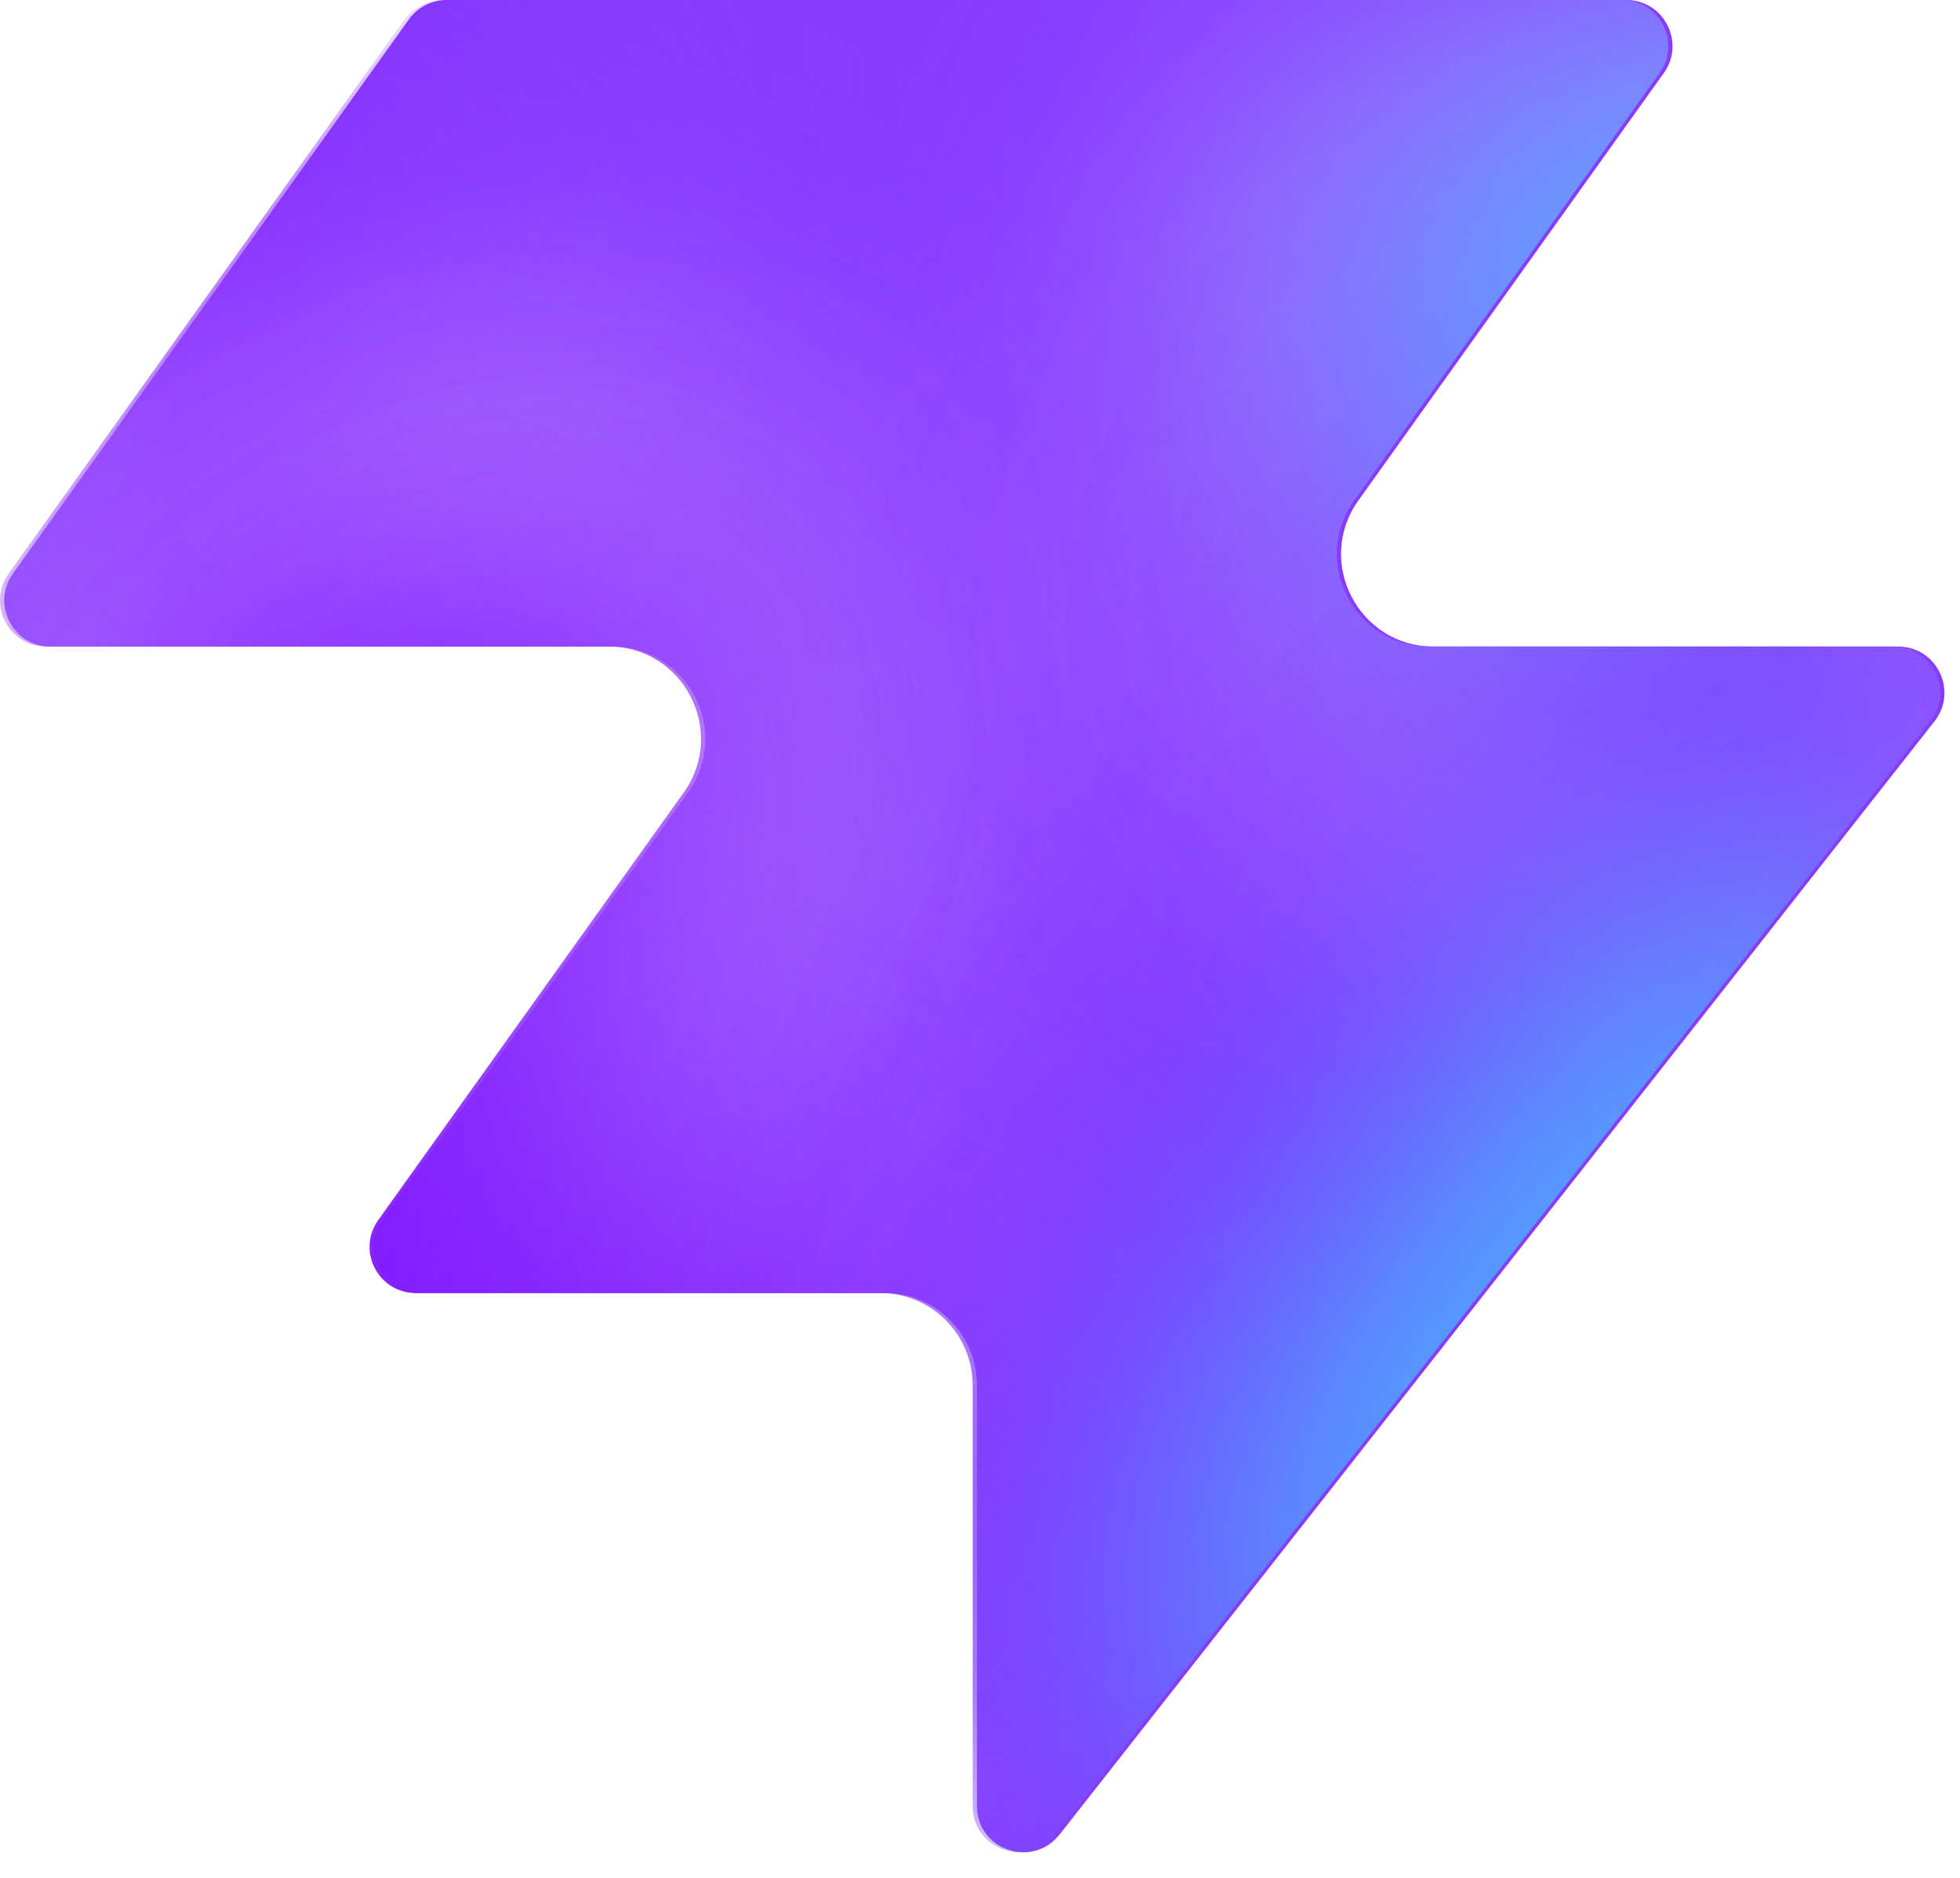
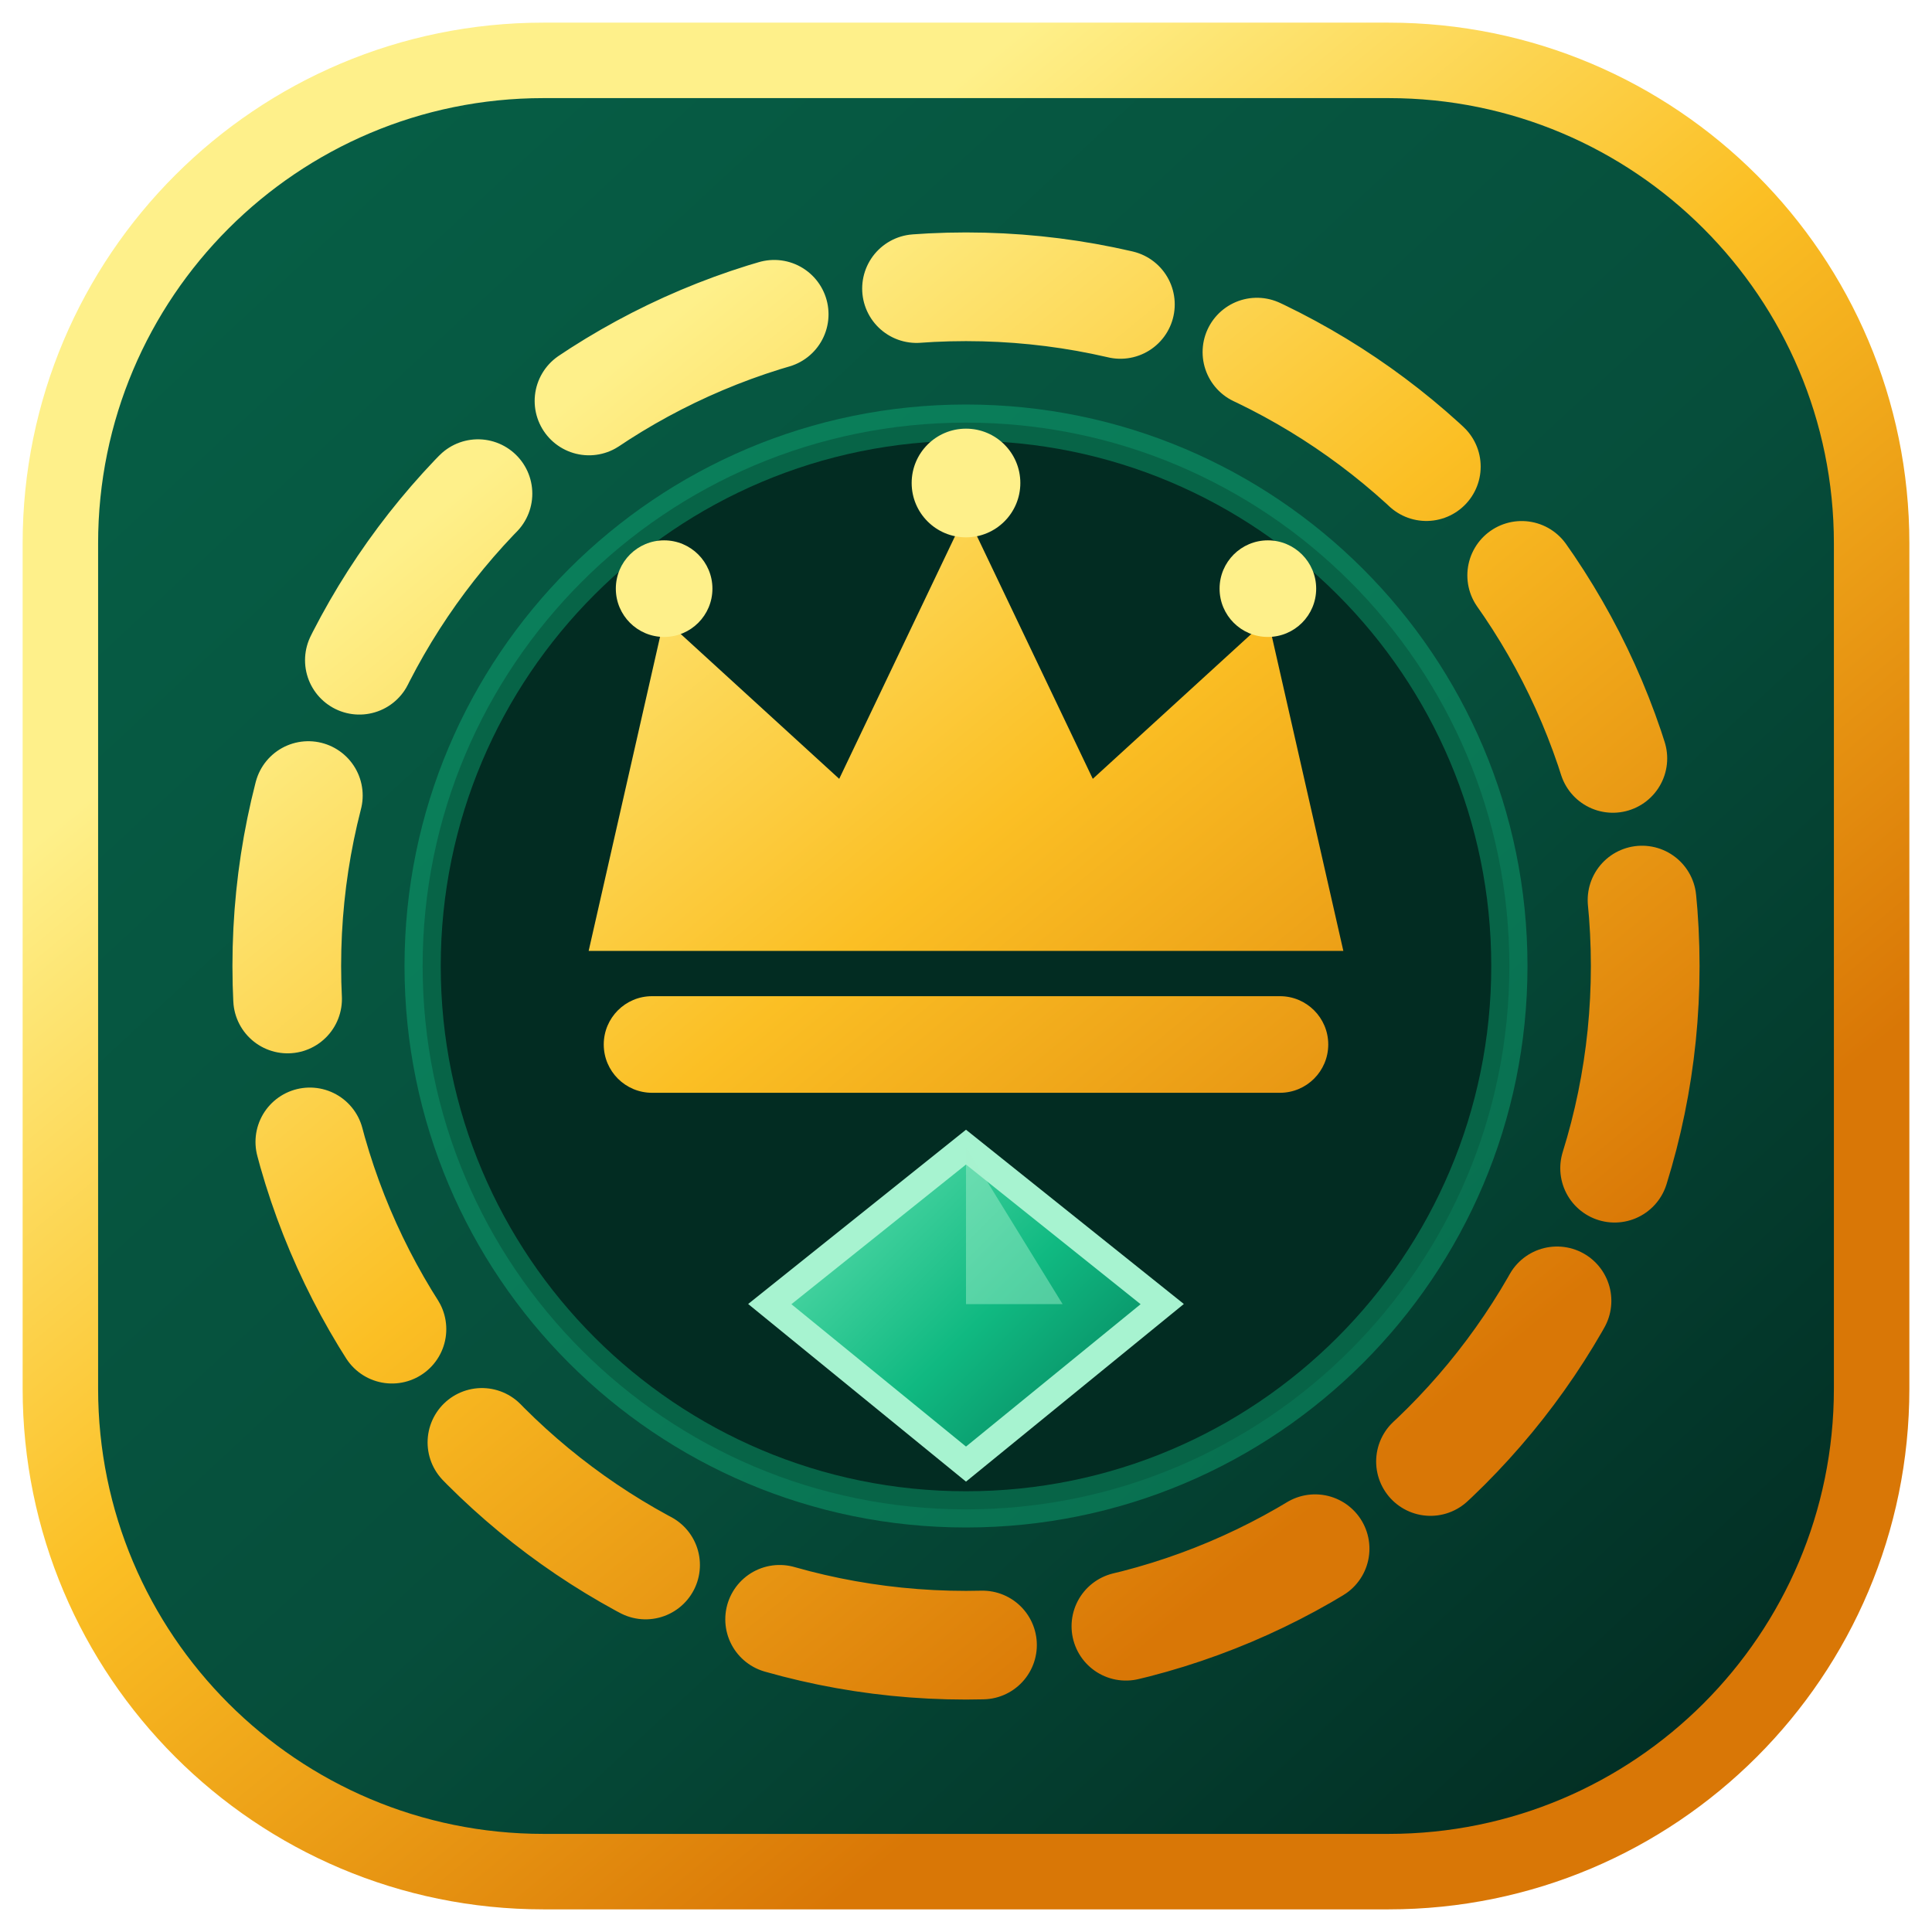
- <svg xmlns="http://www.w3.org/2000/svg" width="48" height="46" fill="none" viewBox="0 0 48 46">
-   <path fill="#863bff" d="M25.946 44.938c-.664.845-2.021.375-2.021-.698V33.937a2.26 2.26 0 0 0-2.262-2.262H10.287c-.92 0-1.456-1.04-.92-1.788l7.48-10.471c1.07-1.497 0-3.578-1.842-3.578H1.237c-.92 0-1.456-1.04-.92-1.788L10.013.474c.214-.297.556-.474.92-.474h28.894c.92 0 1.456 1.04.92 1.788l-7.48 10.471c-1.07 1.498 0 3.579 1.842 3.579h11.377c.943 0 1.473 1.088.89 1.83L25.947 44.94z" style="fill:#863bff;fill:color(display-p3 .525 .23 1);fill-opacity:1" />
-   <mask id="a" width="48" height="46" x="0" y="0" maskUnits="userSpaceOnUse" style="mask-type:alpha">
-     <path fill="#000" d="M25.842 44.938c-.664.844-2.021.375-2.021-.698V33.937a2.26 2.26 0 0 0-2.262-2.262H10.183c-.92 0-1.456-1.04-.92-1.788l7.48-10.471c1.07-1.498 0-3.579-1.842-3.579H1.133c-.92 0-1.456-1.04-.92-1.787L9.91.473c.214-.297.556-.474.92-.474h28.894c.92 0 1.456 1.04.92 1.788l-7.48 10.471c-1.07 1.498 0 3.578 1.842 3.578h11.377c.943 0 1.473 1.088.89 1.832L25.843 44.94z" style="fill:#000;fill-opacity:1" />
-   </mask>
-   <g mask="url(#a)">
-     <g filter="url(#b)">
-       <ellipse cx="5.508" cy="14.704" fill="#ede6ff" rx="5.508" ry="14.704" style="fill:#ede6ff;fill:color(display-p3 .927 .903 1);fill-opacity:1" transform="matrix(.00324 1 1 -.00324 -4.47 31.516)" />
-     </g>
-     <g filter="url(#c)">
-       <ellipse cx="10.399" cy="29.851" fill="#ede6ff" rx="10.399" ry="29.851" style="fill:#ede6ff;fill:color(display-p3 .927 .903 1);fill-opacity:1" transform="matrix(.00324 1 1 -.00324 -39.328 7.883)" />
-     </g>
-     <g filter="url(#d)">
-       <ellipse cx="5.508" cy="30.487" fill="#7e14ff" rx="5.508" ry="30.487" style="fill:#7e14ff;fill:color(display-p3 .492 .077 1);fill-opacity:1" transform="rotate(89.814 -25.913 -14.639)scale(1 -1)" />
-     </g>
-     <g filter="url(#e)">
-       <ellipse cx="5.508" cy="30.599" fill="#7e14ff" rx="5.508" ry="30.599" style="fill:#7e14ff;fill:color(display-p3 .492 .077 1);fill-opacity:1" transform="rotate(89.814 -32.644 -3.334)scale(1 -1)" />
-     </g>
-     <g filter="url(#f)">
-       <ellipse cx="5.508" cy="30.599" fill="#7e14ff" rx="5.508" ry="30.599" style="fill:#7e14ff;fill:color(display-p3 .492 .077 1);fill-opacity:1" transform="matrix(.00324 1 1 -.00324 -34.34 30.47)" />
-     </g>
-     <g filter="url(#g)">
-       <ellipse cx="14.072" cy="22.078" fill="#ede6ff" rx="14.072" ry="22.078" style="fill:#ede6ff;fill:color(display-p3 .927 .903 1);fill-opacity:1" transform="rotate(93.35 24.506 48.493)scale(-1 1)" />
-     </g>
-     <g filter="url(#h)">
-       <ellipse cx="3.47" cy="21.501" fill="#7e14ff" rx="3.47" ry="21.501" style="fill:#7e14ff;fill:color(display-p3 .492 .077 1);fill-opacity:1" transform="rotate(89.009 28.708 47.59)scale(-1 1)" />
-     </g>
-     <g filter="url(#i)">
-       <ellipse cx="3.47" cy="21.501" fill="#7e14ff" rx="3.47" ry="21.501" style="fill:#7e14ff;fill:color(display-p3 .492 .077 1);fill-opacity:1" transform="rotate(89.009 28.708 47.59)scale(-1 1)" />
-     </g>
-     <g filter="url(#j)">
-       <ellipse cx=".387" cy="8.972" fill="#7e14ff" rx="4.407" ry="29.108" style="fill:#7e14ff;fill:color(display-p3 .492 .077 1);fill-opacity:1" transform="rotate(39.51 .387 8.972)" />
-     </g>
-     <g filter="url(#k)">
-       <ellipse cx="47.523" cy="-6.092" fill="#7e14ff" rx="4.407" ry="29.108" style="fill:#7e14ff;fill:color(display-p3 .492 .077 1);fill-opacity:1" transform="rotate(37.892 47.523 -6.092)" />
-     </g>
-     <g filter="url(#l)">
-       <ellipse cx="41.412" cy="6.333" fill="#47bfff" rx="5.971" ry="9.665" style="fill:#47bfff;fill:color(display-p3 .28 .748 1);fill-opacity:1" transform="rotate(37.892 41.412 6.333)" />
-     </g>
-     <g filter="url(#m)">
-       <ellipse cx="-1.879" cy="38.332" fill="#7e14ff" rx="4.407" ry="29.108" style="fill:#7e14ff;fill:color(display-p3 .492 .077 1);fill-opacity:1" transform="rotate(37.892 -1.88 38.332)" />
-     </g>
-     <g filter="url(#n)">
-       <ellipse cx="-1.879" cy="38.332" fill="#7e14ff" rx="4.407" ry="29.108" style="fill:#7e14ff;fill:color(display-p3 .492 .077 1);fill-opacity:1" transform="rotate(37.892 -1.88 38.332)" />
-     </g>
-     <g filter="url(#o)">
-       <ellipse cx="35.651" cy="29.907" fill="#7e14ff" rx="4.407" ry="29.108" style="fill:#7e14ff;fill:color(display-p3 .492 .077 1);fill-opacity:1" transform="rotate(37.892 35.651 29.907)" />
-     </g>
-     <g filter="url(#p)">
-       <ellipse cx="38.418" cy="32.4" fill="#47bfff" rx="5.971" ry="15.297" style="fill:#47bfff;fill:color(display-p3 .28 .748 1);fill-opacity:1" transform="rotate(37.892 38.418 32.4)" />
-     </g>
-   </g>
+ <svg xmlns="http://www.w3.org/2000/svg" viewBox="0 0 64 64" fill="none">
  <defs>
-     <filter id="b" width="60.045" height="41.654" x="-19.77" y="16.149" color-interpolation-filters="sRGB" filterUnits="userSpaceOnUse">
-       <feFlood flood-opacity="0" result="BackgroundImageFix" />
-       <feBlend in="SourceGraphic" in2="BackgroundImageFix" result="shape" />
-       <feGaussianBlur result="effect1_foregroundBlur_2002_17158" stdDeviation="7.659" />
-     </filter>
-     <filter id="c" width="90.34" height="51.437" x="-54.613" y="-7.533" color-interpolation-filters="sRGB" filterUnits="userSpaceOnUse">
-       <feFlood flood-opacity="0" result="BackgroundImageFix" />
-       <feBlend in="SourceGraphic" in2="BackgroundImageFix" result="shape" />
-       <feGaussianBlur result="effect1_foregroundBlur_2002_17158" stdDeviation="7.659" />
-     </filter>
-     <filter id="d" width="79.355" height="29.4" x="-49.64" y="2.03" color-interpolation-filters="sRGB" filterUnits="userSpaceOnUse">
-       <feFlood flood-opacity="0" result="BackgroundImageFix" />
-       <feBlend in="SourceGraphic" in2="BackgroundImageFix" result="shape" />
-       <feGaussianBlur result="effect1_foregroundBlur_2002_17158" stdDeviation="4.596" />
-     </filter>
-     <filter id="e" width="79.579" height="29.4" x="-45.045" y="20.029" color-interpolation-filters="sRGB" filterUnits="userSpaceOnUse">
-       <feFlood flood-opacity="0" result="BackgroundImageFix" />
-       <feBlend in="SourceGraphic" in2="BackgroundImageFix" result="shape" />
-       <feGaussianBlur result="effect1_foregroundBlur_2002_17158" stdDeviation="4.596" />
-     </filter>
-     <filter id="f" width="79.579" height="29.4" x="-43.513" y="21.178" color-interpolation-filters="sRGB" filterUnits="userSpaceOnUse">
-       <feFlood flood-opacity="0" result="BackgroundImageFix" />
-       <feBlend in="SourceGraphic" in2="BackgroundImageFix" result="shape" />
-       <feGaussianBlur result="effect1_foregroundBlur_2002_17158" stdDeviation="4.596" />
-     </filter>
-     <filter id="g" width="74.749" height="58.852" x="15.756" y="-17.901" color-interpolation-filters="sRGB" filterUnits="userSpaceOnUse">
-       <feFlood flood-opacity="0" result="BackgroundImageFix" />
-       <feBlend in="SourceGraphic" in2="BackgroundImageFix" result="shape" />
-       <feGaussianBlur result="effect1_foregroundBlur_2002_17158" stdDeviation="7.659" />
-     </filter>
-     <filter id="h" width="61.377" height="25.362" x="23.548" y="2.284" color-interpolation-filters="sRGB" filterUnits="userSpaceOnUse">
-       <feFlood flood-opacity="0" result="BackgroundImageFix" />
-       <feBlend in="SourceGraphic" in2="BackgroundImageFix" result="shape" />
-       <feGaussianBlur result="effect1_foregroundBlur_2002_17158" stdDeviation="4.596" />
-     </filter>
-     <filter id="i" width="61.377" height="25.362" x="23.548" y="2.284" color-interpolation-filters="sRGB" filterUnits="userSpaceOnUse">
-       <feFlood flood-opacity="0" result="BackgroundImageFix" />
-       <feBlend in="SourceGraphic" in2="BackgroundImageFix" result="shape" />
-       <feGaussianBlur result="effect1_foregroundBlur_2002_17158" stdDeviation="4.596" />
-     </filter>
-     <filter id="j" width="56.045" height="63.649" x="-27.636" y="-22.853" color-interpolation-filters="sRGB" filterUnits="userSpaceOnUse">
-       <feFlood flood-opacity="0" result="BackgroundImageFix" />
-       <feBlend in="SourceGraphic" in2="BackgroundImageFix" result="shape" />
-       <feGaussianBlur result="effect1_foregroundBlur_2002_17158" stdDeviation="4.596" />
-     </filter>
-     <filter id="k" width="54.814" height="64.646" x="20.116" y="-38.415" color-interpolation-filters="sRGB" filterUnits="userSpaceOnUse">
-       <feFlood flood-opacity="0" result="BackgroundImageFix" />
-       <feBlend in="SourceGraphic" in2="BackgroundImageFix" result="shape" />
-       <feGaussianBlur result="effect1_foregroundBlur_2002_17158" stdDeviation="4.596" />
-     </filter>
-     <filter id="l" width="33.541" height="35.313" x="24.641" y="-11.323" color-interpolation-filters="sRGB" filterUnits="userSpaceOnUse">
-       <feFlood flood-opacity="0" result="BackgroundImageFix" />
-       <feBlend in="SourceGraphic" in2="BackgroundImageFix" result="shape" />
-       <feGaussianBlur result="effect1_foregroundBlur_2002_17158" stdDeviation="4.596" />
-     </filter>
-     <filter id="m" width="54.814" height="64.646" x="-29.286" y="6.009" color-interpolation-filters="sRGB" filterUnits="userSpaceOnUse">
-       <feFlood flood-opacity="0" result="BackgroundImageFix" />
-       <feBlend in="SourceGraphic" in2="BackgroundImageFix" result="shape" />
-       <feGaussianBlur result="effect1_foregroundBlur_2002_17158" stdDeviation="4.596" />
-     </filter>
-     <filter id="n" width="54.814" height="64.646" x="-29.286" y="6.009" color-interpolation-filters="sRGB" filterUnits="userSpaceOnUse">
-       <feFlood flood-opacity="0" result="BackgroundImageFix" />
-       <feBlend in="SourceGraphic" in2="BackgroundImageFix" result="shape" />
-       <feGaussianBlur result="effect1_foregroundBlur_2002_17158" stdDeviation="4.596" />
-     </filter>
-     <filter id="o" width="54.814" height="64.646" x="8.244" y="-2.416" color-interpolation-filters="sRGB" filterUnits="userSpaceOnUse">
-       <feFlood flood-opacity="0" result="BackgroundImageFix" />
-       <feBlend in="SourceGraphic" in2="BackgroundImageFix" result="shape" />
-       <feGaussianBlur result="effect1_foregroundBlur_2002_17158" stdDeviation="4.596" />
-     </filter>
-     <filter id="p" width="39.409" height="43.623" x="18.713" y="10.588" color-interpolation-filters="sRGB" filterUnits="userSpaceOnUse">
-       <feFlood flood-opacity="0" result="BackgroundImageFix" />
-       <feBlend in="SourceGraphic" in2="BackgroundImageFix" result="shape" />
-       <feGaussianBlur result="effect1_foregroundBlur_2002_17158" stdDeviation="4.596" />
-     </filter>
+     <linearGradient id="feltBg" x1="6" y1="4" x2="58" y2="60" gradientUnits="userSpaceOnUse">
+       <stop offset="0%" stop-color="#065F46" />
+       <stop offset="55%" stop-color="#064E3B" />
+       <stop offset="100%" stop-color="#022C22" />
+     </linearGradient>
+     <linearGradient id="goldGrad" x1="18" y1="14" x2="46" y2="48" gradientUnits="userSpaceOnUse">
+       <stop offset="0%" stop-color="#FEF08A" />
+       <stop offset="45%" stop-color="#FBBF24" />
+       <stop offset="100%" stop-color="#D97706" />
+     </linearGradient>
+     <linearGradient id="gemGrad" x1="26" y1="37" x2="38" y2="49" gradientUnits="userSpaceOnUse">
+       <stop offset="0%" stop-color="#6EE7B7" />
+       <stop offset="55%" stop-color="#10B981" />
+       <stop offset="100%" stop-color="#047857" />
+     </linearGradient>
  </defs>
+   <rect x="2" y="2" width="60" height="60" rx="16" fill="url(#feltBg)" stroke="url(#goldGrad)" stroke-width="2.5" />
+   <circle cx="32" cy="32" r="22.5" stroke="url(#goldGrad)" stroke-width="3.6" stroke-dasharray="6.8 4.8" stroke-linecap="round" />
+   <circle cx="32" cy="32" r="18" fill="#022C22" stroke="#10B981" stroke-opacity="0.4" stroke-width="1.2" />
+   <path d="M19.5 31.5 L22 20.5 L27.8 25.8 L32 17 L36.2 25.8 L42 20.5 L44.5 31.5 Z" fill="url(#goldGrad)" />
+   <circle cx="22" cy="19.5" r="1.6" fill="#FEF08A" />
+   <circle cx="32" cy="16" r="1.8" fill="#FEF08A" />
+   <circle cx="42" cy="19.5" r="1.6" fill="#FEF08A" />
+   <rect x="20" y="33" width="24" height="3.2" rx="1.6" fill="url(#goldGrad)" />
+   <path d="M32 38 L38.5 43.2 L32 48.5 L25.5 43.2 Z" fill="url(#gemGrad)" stroke="#A7F3D0" stroke-width="0.9" />
+   <path d="M32 38 L35.2 43.2 L32 43.2 Z" fill="#A7F3D0" fill-opacity="0.45" />
</svg>
